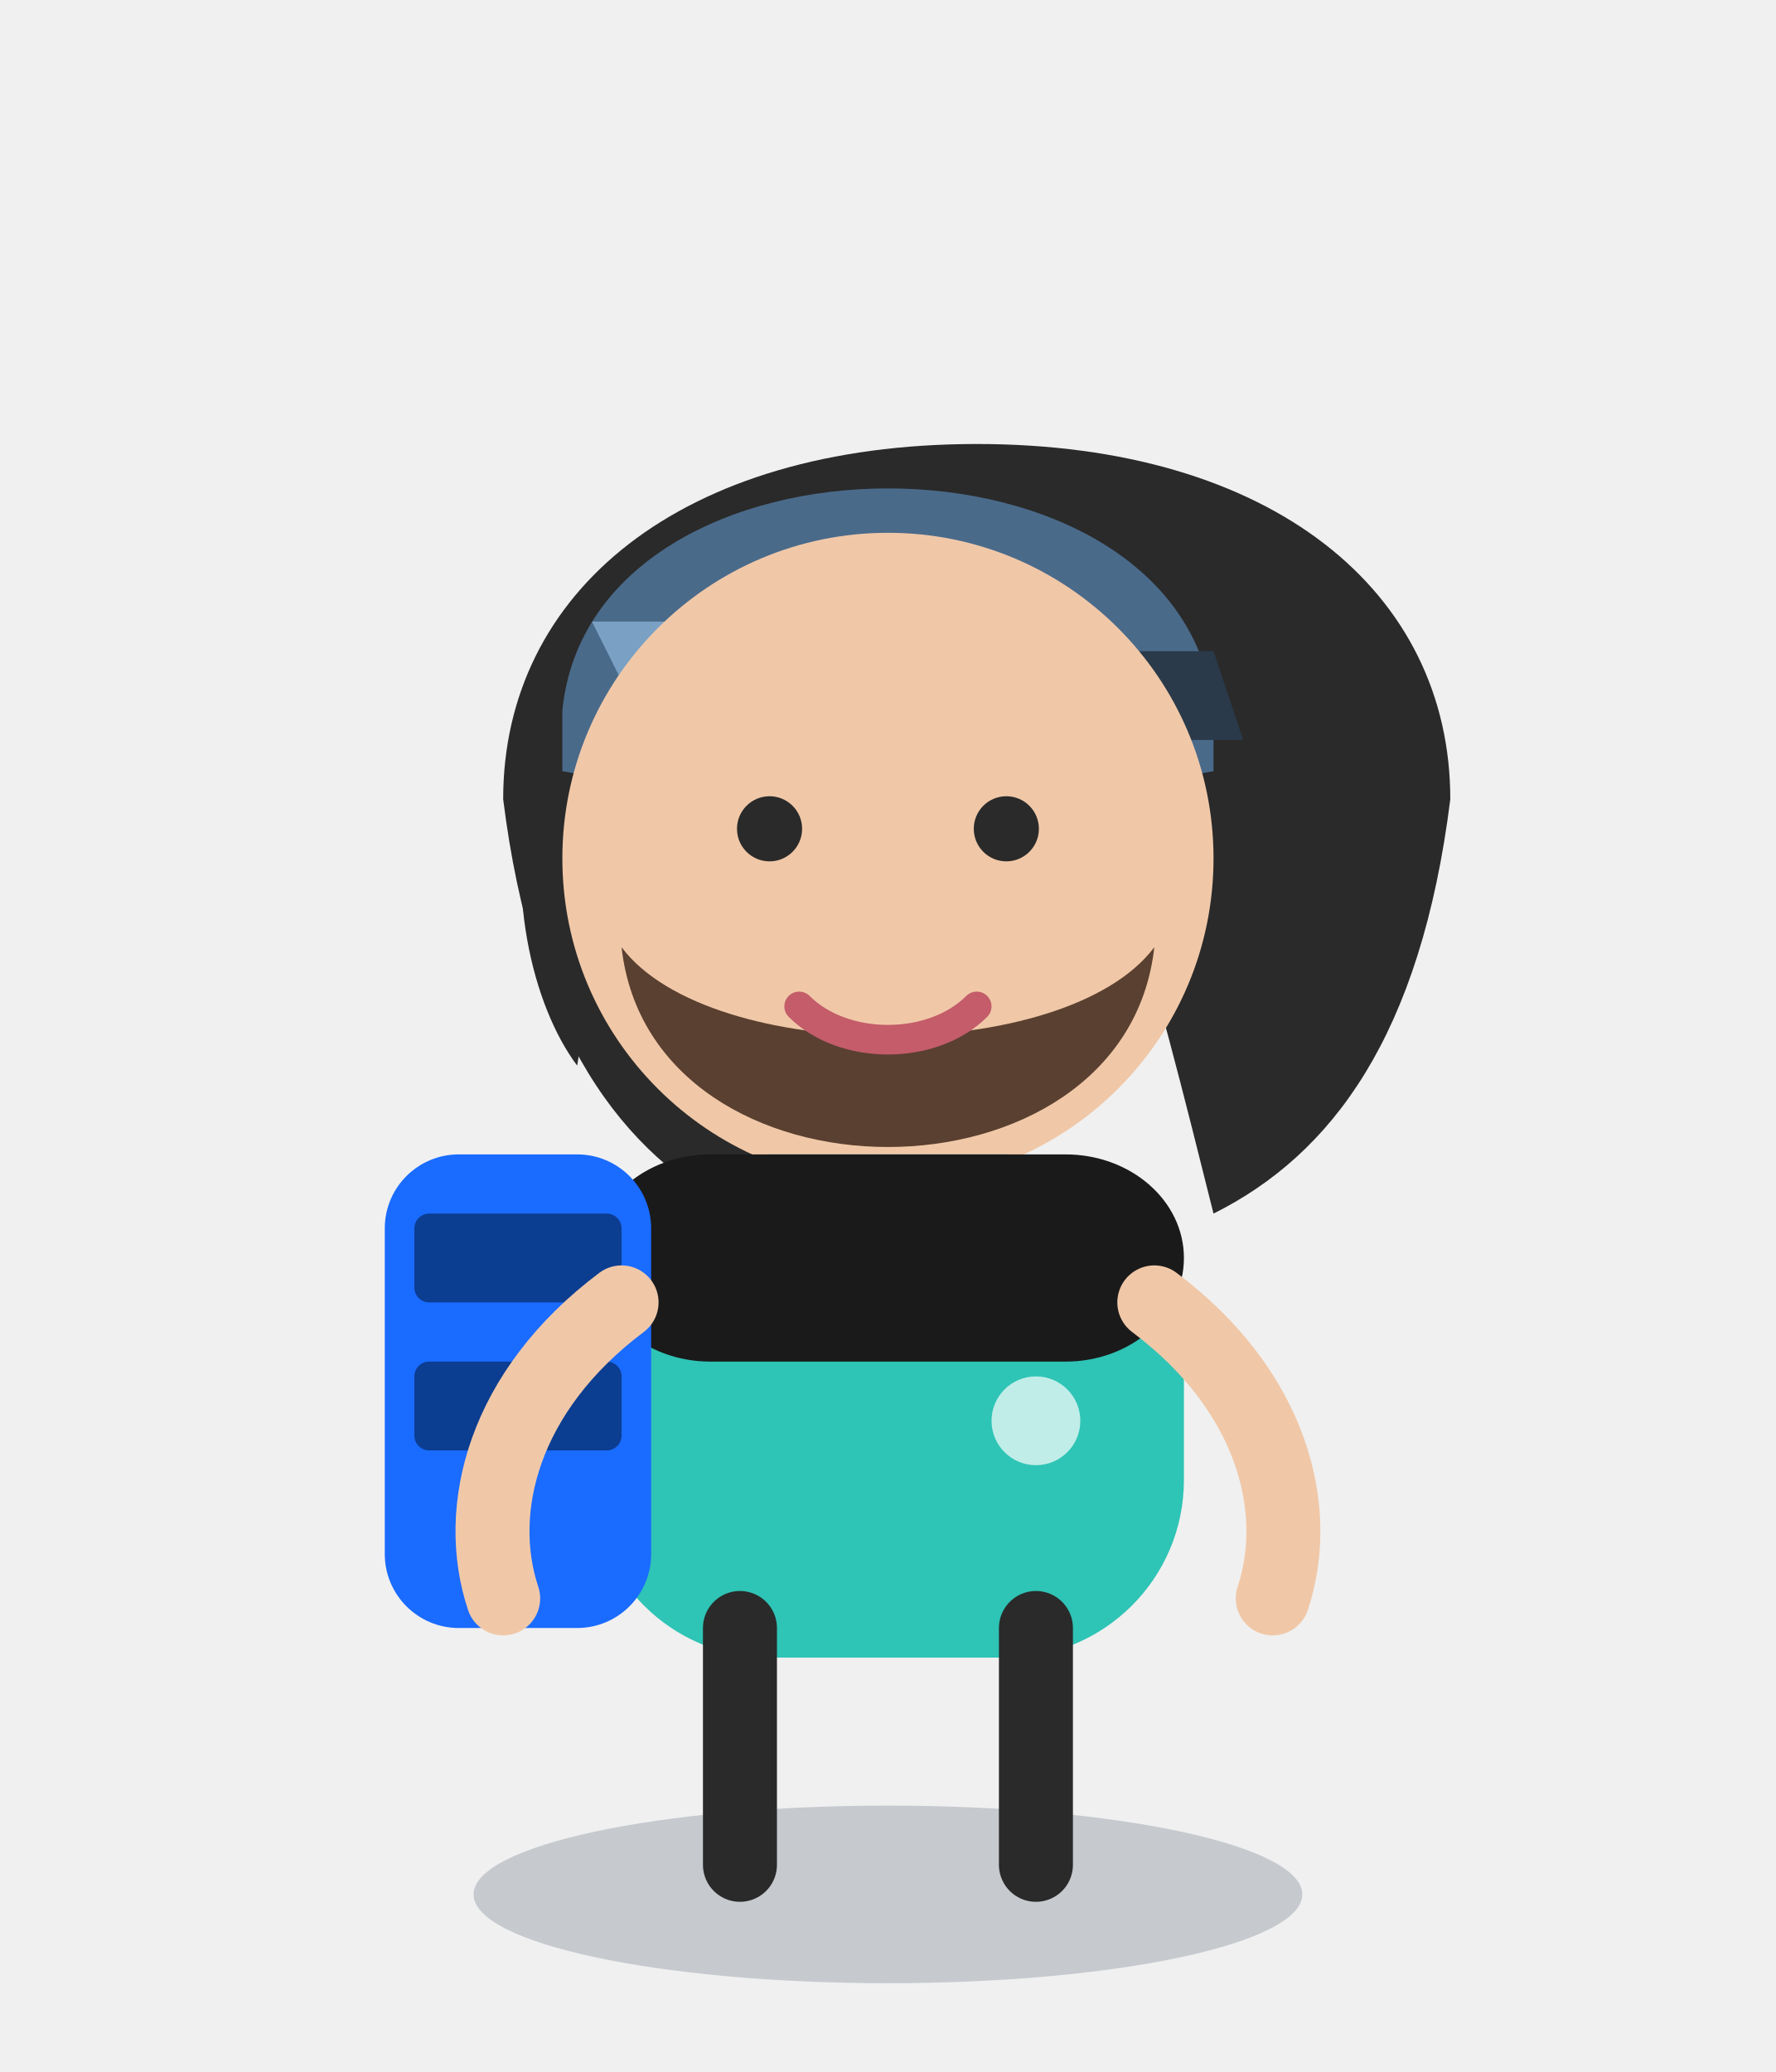
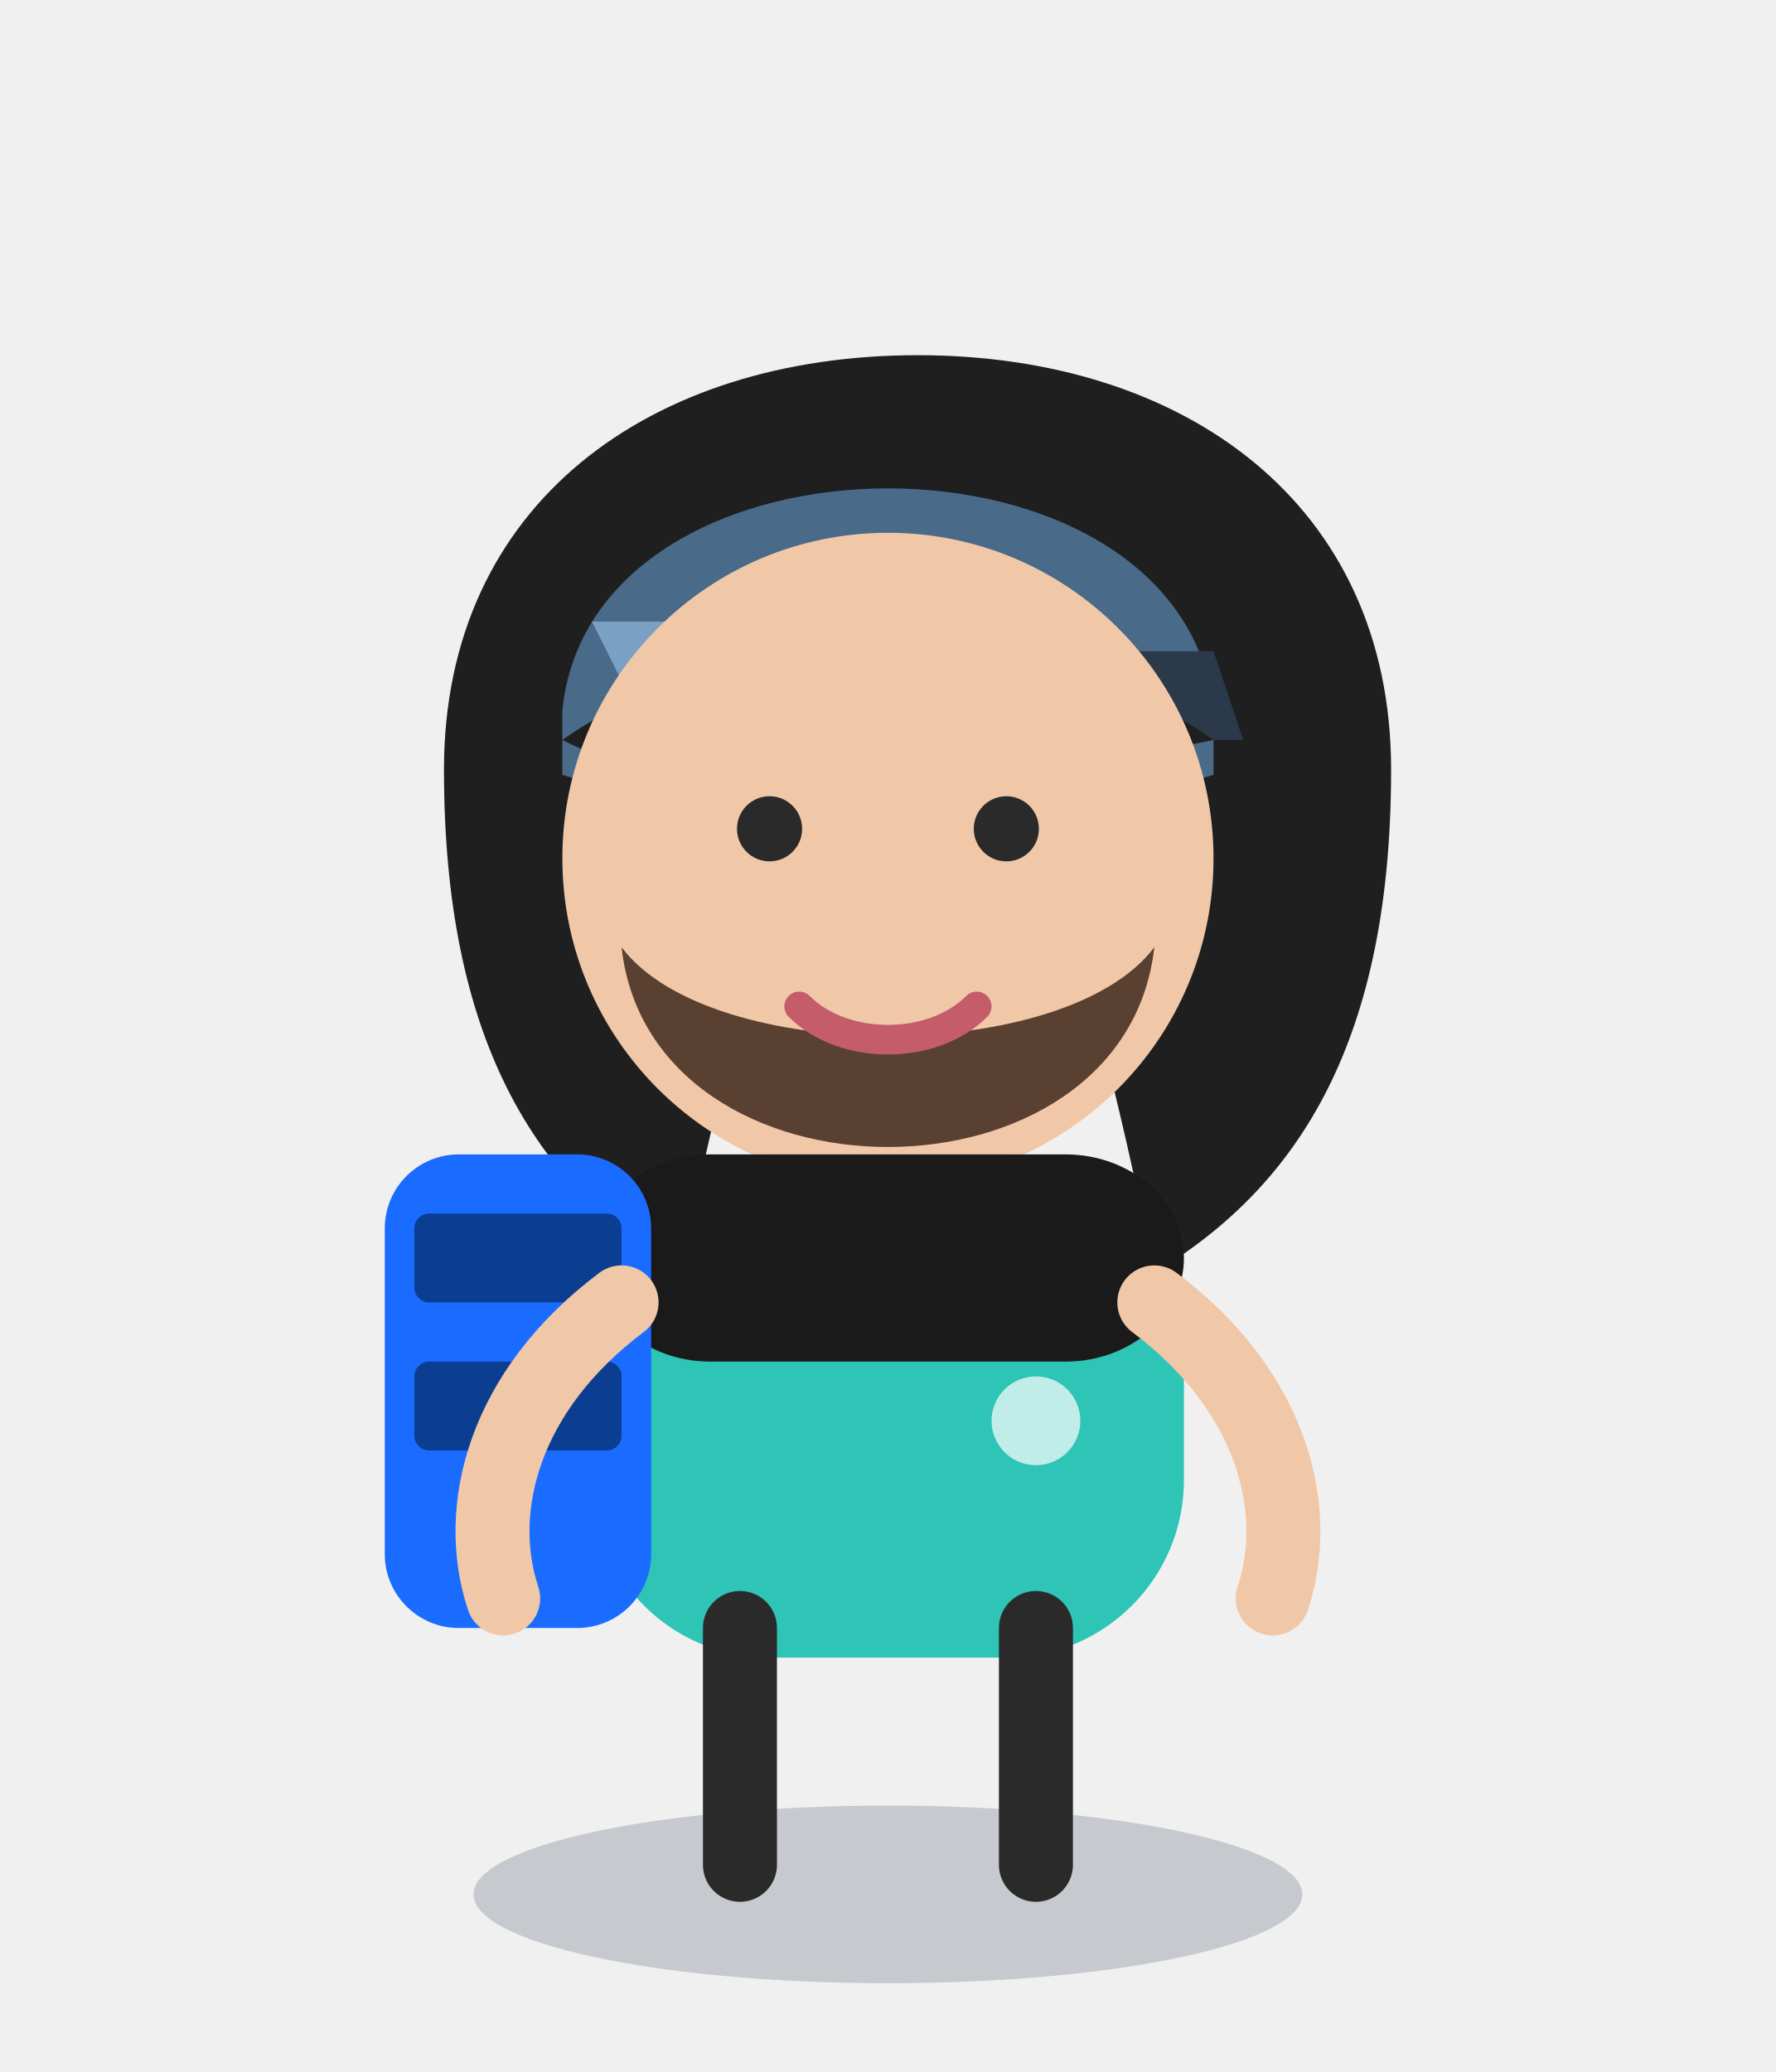
<svg xmlns="http://www.w3.org/2000/svg" viewBox="0 0 120 140" fill="none">
  <ellipse cx="60" cy="128" rx="28" ry="6" fill="#041833" opacity=".18" />
-   <path d="M34 54c2 16 8 24 16 28 2-8 4-16 6-22 4 8 7 18 10 28 3-10 6-20 10-28 2 6 4 14 6 22 8-4 14-12 16-28 0-14-12-24-32-24S34 40 34 54z" fill="#2A2A2A" />
+   <path d="M30 52c0 18 6 28 16 34 2-10 4-18 6-24 4 10 7 20 10 30 3-10 6-20 10-30 2 6 4 14 6 24 10-6 16-16 16-34 0-18-14-28-32-28S30 34 30 52z" fill="#1F1F1F" />
  <path d="M38 48c2-20 42-20 44 0v5H38z" fill="#4A6A8A" />
  <path d="M40 42h8l4 8h-8z" fill="#7AA0C4" />
  <path d="M52 40h8l4 10h-8z" fill="#2A3A4A" />
  <path d="M64 42h8l4 8h-8z" fill="#7AA0C4" />
  <path d="M76 44h6l2 6h-6z" fill="#2A3A4A" />
-   <path d="M40 50c6-4 14-5 20-3 6-2 14-1 20 3-4 1-8 2-12 1-4 2-10 2-16 1-4 1-8 0-12-2z" fill="#2A2A2A" />
-   <path d="M36 52c-2 8 0 16 3 20 1-6 2-12 2-17 0-2-1-3-5-3z" fill="#2A2A2A" />
-   <path d="M84 52c2 8 0 16-3 20-1-6-2-12-2-17 0-2 1-3 5-3z" fill="#2A2A2A" />
+   <path d="M38 50c7-5 16-6 22-3 6-3 15-2 22 3-5 1-10 2-14 1-4 3-12 3-18 1-4 1-8 0-12-2z" fill="#1F1F1F" />
+   <path d="M34 52c-3 10 0 20 4 26 1-8 2-16 3-22 0-3-2-4-7-4z" fill="#1F1F1F" />
+   <path d="M86 52c3 10 0 20-4 26-1-8-2-16-3-22 0-3 2-4 7-4z" fill="#1F1F1F" />
  <circle cx="60" cy="58" r="22" fill="#F0C8A8" />
  <path d="M42 64c2 18 34 18 36 0-6 8-30 8-36 0z" fill="#5A4030" />
  <circle cx="52" cy="56" r="2.2" fill="#2A2A2A" />
  <circle cx="68" cy="56" r="2.2" fill="#2A2A2A" />
  <path d="M54 68c3 3 9 3 12 0" stroke="#C45C6A" stroke-width="2" stroke-linecap="round" />
  <rect x="40" y="78" width="40" height="34" rx="12" fill="#2EC4B6" />
  <rect x="40" y="78" width="40" height="14" rx="8" fill="#1A1A1A" />
  <circle cx="70" cy="96" r="3" fill="#FFF" opacity=".7" />
  <rect x="26" y="78" width="18" height="32" rx="5" fill="#1A6BFF" />
  <rect x="28" y="82" width="14" height="6" rx="1" fill="#0B3D91" />
  <rect x="28" y="92" width="14" height="6" rx="1" fill="#0B3D91" />
  <path d="M42 88c-8 6-10 14-8 20" stroke="#F0C8A8" stroke-width="5" stroke-linecap="round" />
  <path d="M78 88c8 6 10 14 8 20" stroke="#F0C8A8" stroke-width="5" stroke-linecap="round" />
  <path d="M50 110v16M70 110v16" stroke="#2A2A2A" stroke-width="5" stroke-linecap="round" />
</svg>
